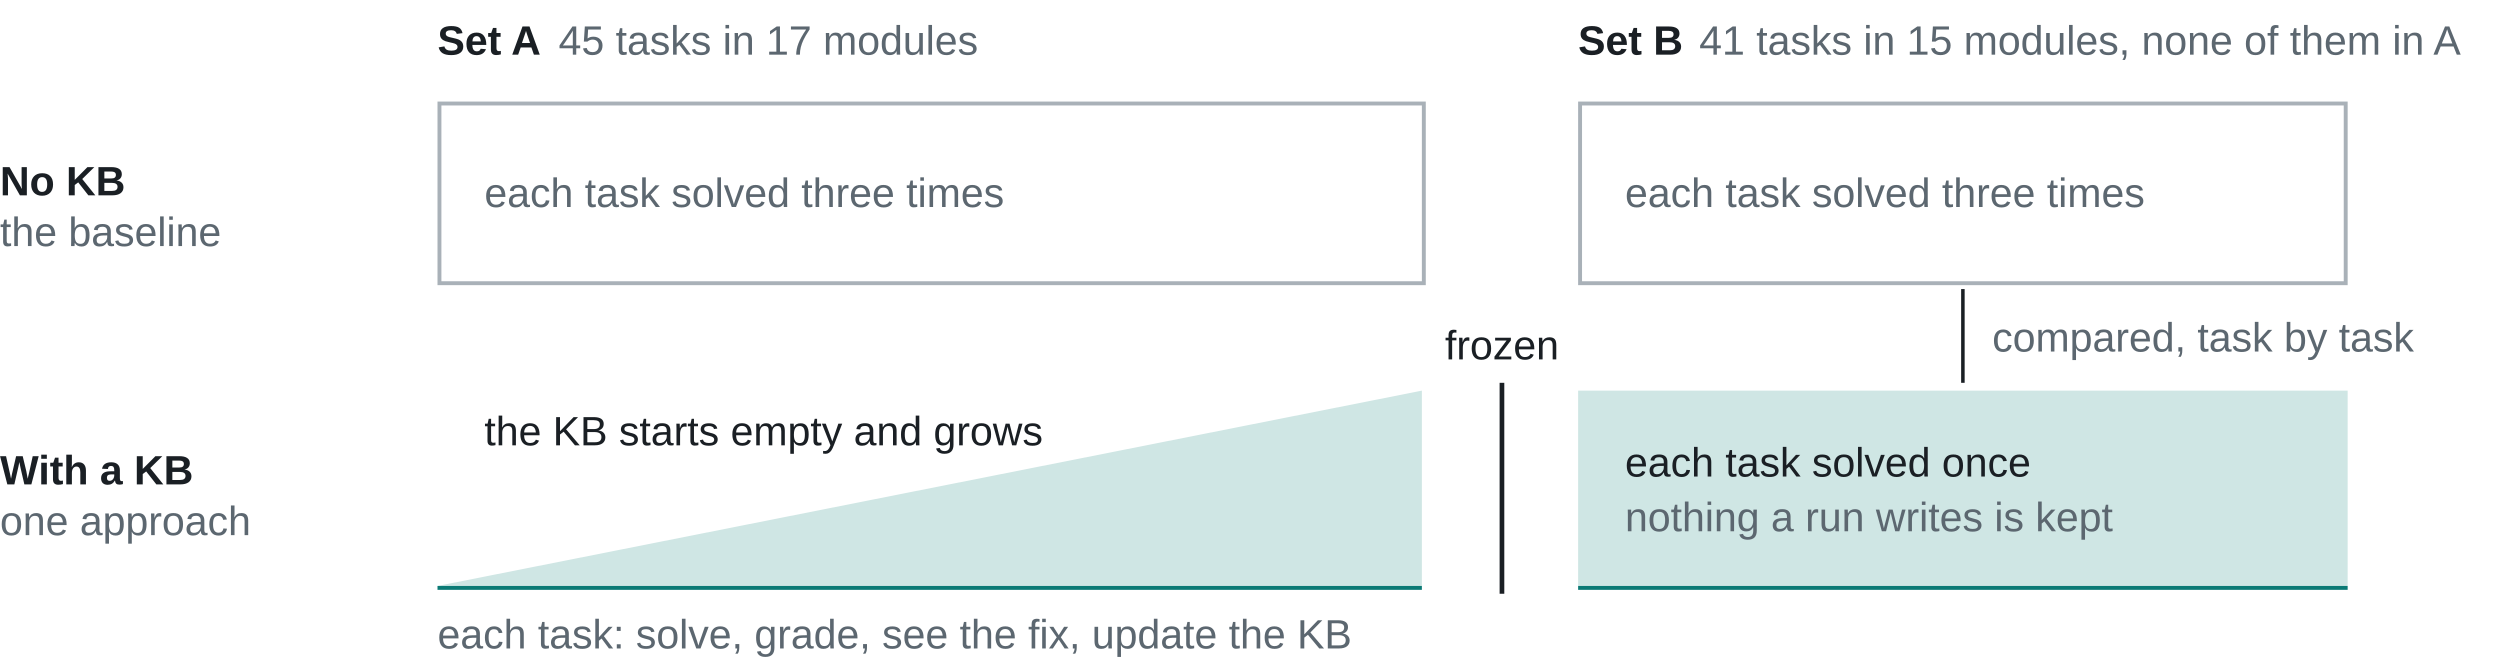
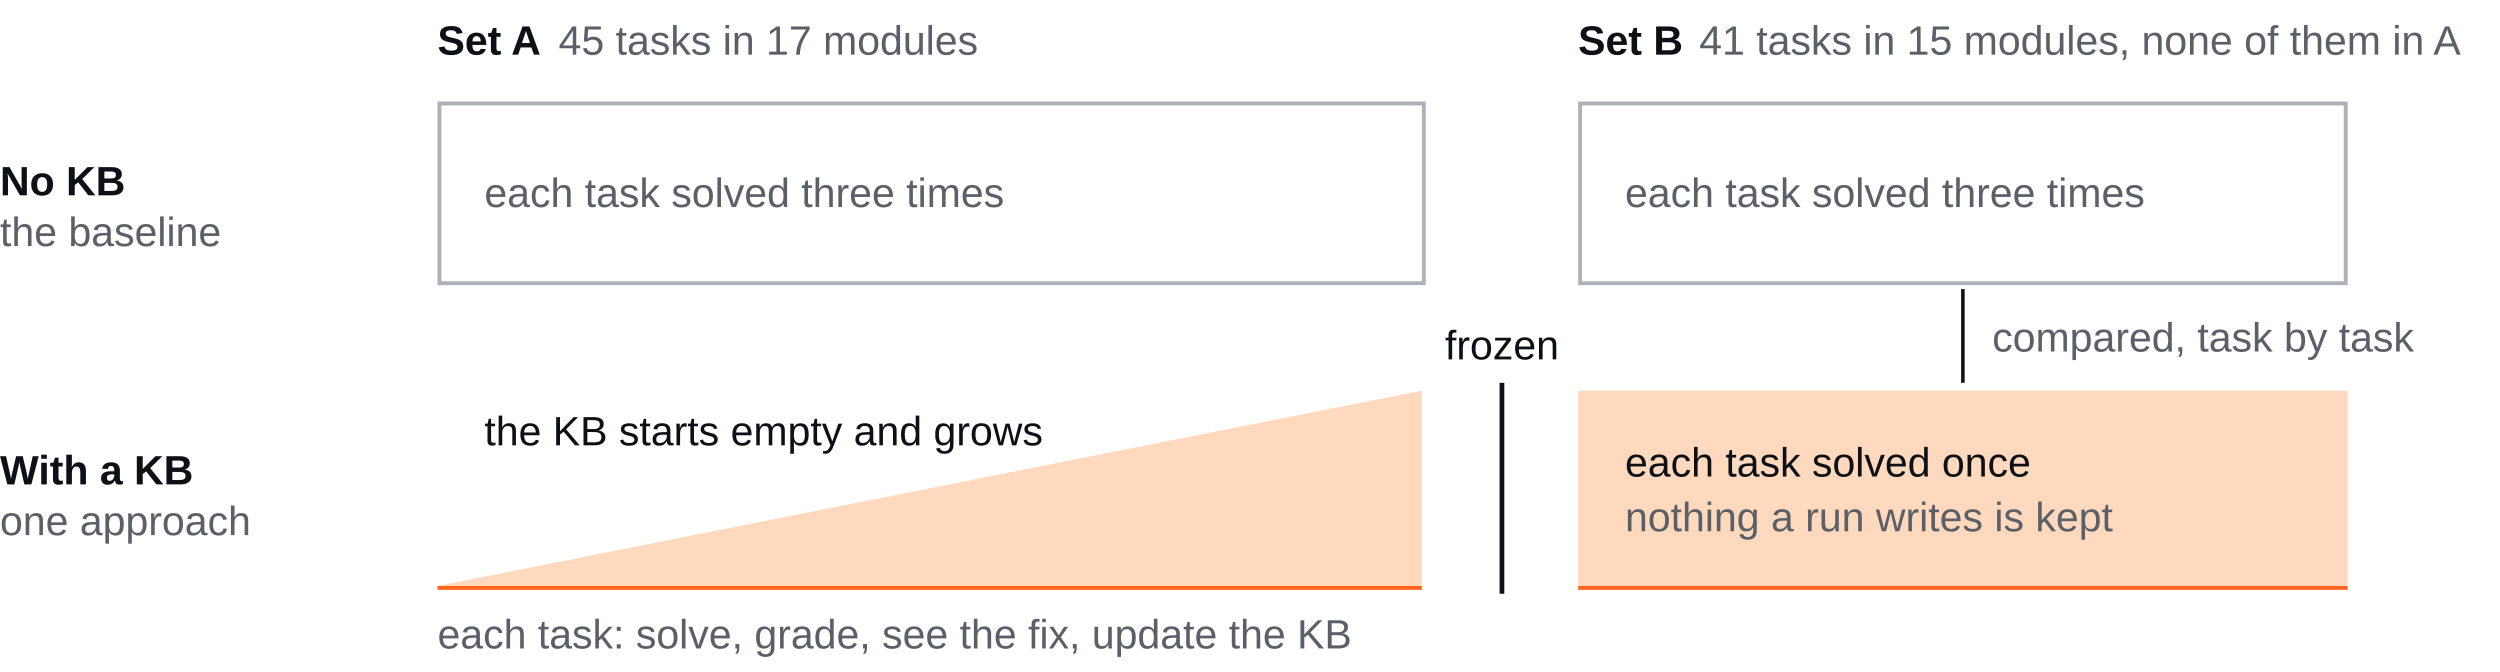
- <svg xmlns="http://www.w3.org/2000/svg" viewBox="0 0 640 172" font-family="'Libre Franklin', 'Franklin Gothic Medium', 'Segoe UI', 'Helvetica Neue', Arial, sans-serif" font-size="10.5" fill="#1a1f24">
+ <svg xmlns="http://www.w3.org/2000/svg" viewBox="0 0 640 172" font-family="'Figtree', 'Segoe UI', 'Helvetica Neue', Arial, sans-serif" font-size="10.5" fill="#0d1117">
  <text x="112" y="14" font-weight="700">Set A</text>
-   <text x="143" y="14" fill="#5c6770">45 tasks in 17 modules</text>
+   <text x="143" y="14" fill="#5b6068">45 tasks in 17 modules</text>
  <text x="404" y="14" font-weight="700">Set B</text>
-   <text x="435" y="14" fill="#5c6770">41 tasks in 15 modules, none of them in A</text>
+   <text x="435" y="14" fill="#5b6068">41 tasks in 15 modules, none of them in A</text>
  <text x="0" y="50" font-weight="700">No KB</text>
-   <text x="0" y="63" fill="#5c6770">the baseline</text>
-   <rect x="112.5" y="26.5" width="252" height="46" fill="none" stroke="#a9b1b8" />
-   <rect x="404.5" y="26.5" width="196" height="46" fill="none" stroke="#a9b1b8" />
-   <text x="124" y="53" fill="#5c6770">each task solved three times</text>
-   <text x="416" y="53" fill="#5c6770">each task solved three times</text>
+   <text x="0" y="63" fill="#5b6068">the baseline</text>
+   <rect x="112.5" y="26.5" width="252" height="46" fill="none" stroke="#aeb2b8" />
+   <rect x="404.5" y="26.5" width="196" height="46" fill="none" stroke="#aeb2b8" />
+   <text x="124" y="53" fill="#5b6068">each task solved three times</text>
+   <text x="416" y="53" fill="#5b6068">each task solved three times</text>
  <text x="0" y="124" font-weight="700">With a KB</text>
-   <text x="0" y="137" fill="#5c6770">one approach</text>
-   <polygon points="112,150 364,150 364,100" fill="#cfe6e4" />
-   <line x1="112" y1="150.5" x2="364" y2="150.5" stroke="#0b7a75" />
+   <text x="0" y="137" fill="#5b6068">one approach</text>
+   <polygon points="112,150 364,150 364,100" fill="#ffd9bd" />
+   <line x1="112" y1="150.5" x2="364" y2="150.5" stroke="#fd6420" />
  <text x="124" y="114">the KB starts empty and grows</text>
-   <text x="112" y="166" fill="#5c6770">each task: solve, grade, see the fix, update the KB</text>
-   <line x1="384.5" y1="98" x2="384.5" y2="152" stroke="#1a1f24" stroke-width="1.2" />
+   <text x="112" y="166" fill="#5b6068">each task: solve, grade, see the fix, update the KB</text>
+   <line x1="384.5" y1="98" x2="384.5" y2="152" stroke="#0d1117" stroke-width="1.2" />
  <text x="384.5" y="92" text-anchor="middle">frozen</text>
-   <rect x="404" y="100" width="197" height="50" fill="#cfe6e4" />
-   <line x1="404" y1="150.5" x2="601" y2="150.5" stroke="#0b7a75" />
+   <rect x="404" y="100" width="197" height="50" fill="#ffd9bd" />
+   <line x1="404" y1="150.5" x2="601" y2="150.5" stroke="#fd6420" />
  <text x="416" y="122">each task solved once</text>
-   <text x="416" y="136" fill="#5c6770">nothing a run writes is kept</text>
-   <line x1="502.5" y1="74" x2="502.5" y2="98" stroke="#1a1f24" stroke-width="0.9" />
-   <text x="510" y="90" fill="#5c6770">compared, task by task</text>
+   <text x="416" y="136" fill="#5b6068">nothing a run writes is kept</text>
+   <line x1="502.5" y1="74" x2="502.5" y2="98" stroke="#0d1117" stroke-width="0.9" />
+   <text x="510" y="90" fill="#5b6068">compared, task by task</text>
</svg>
